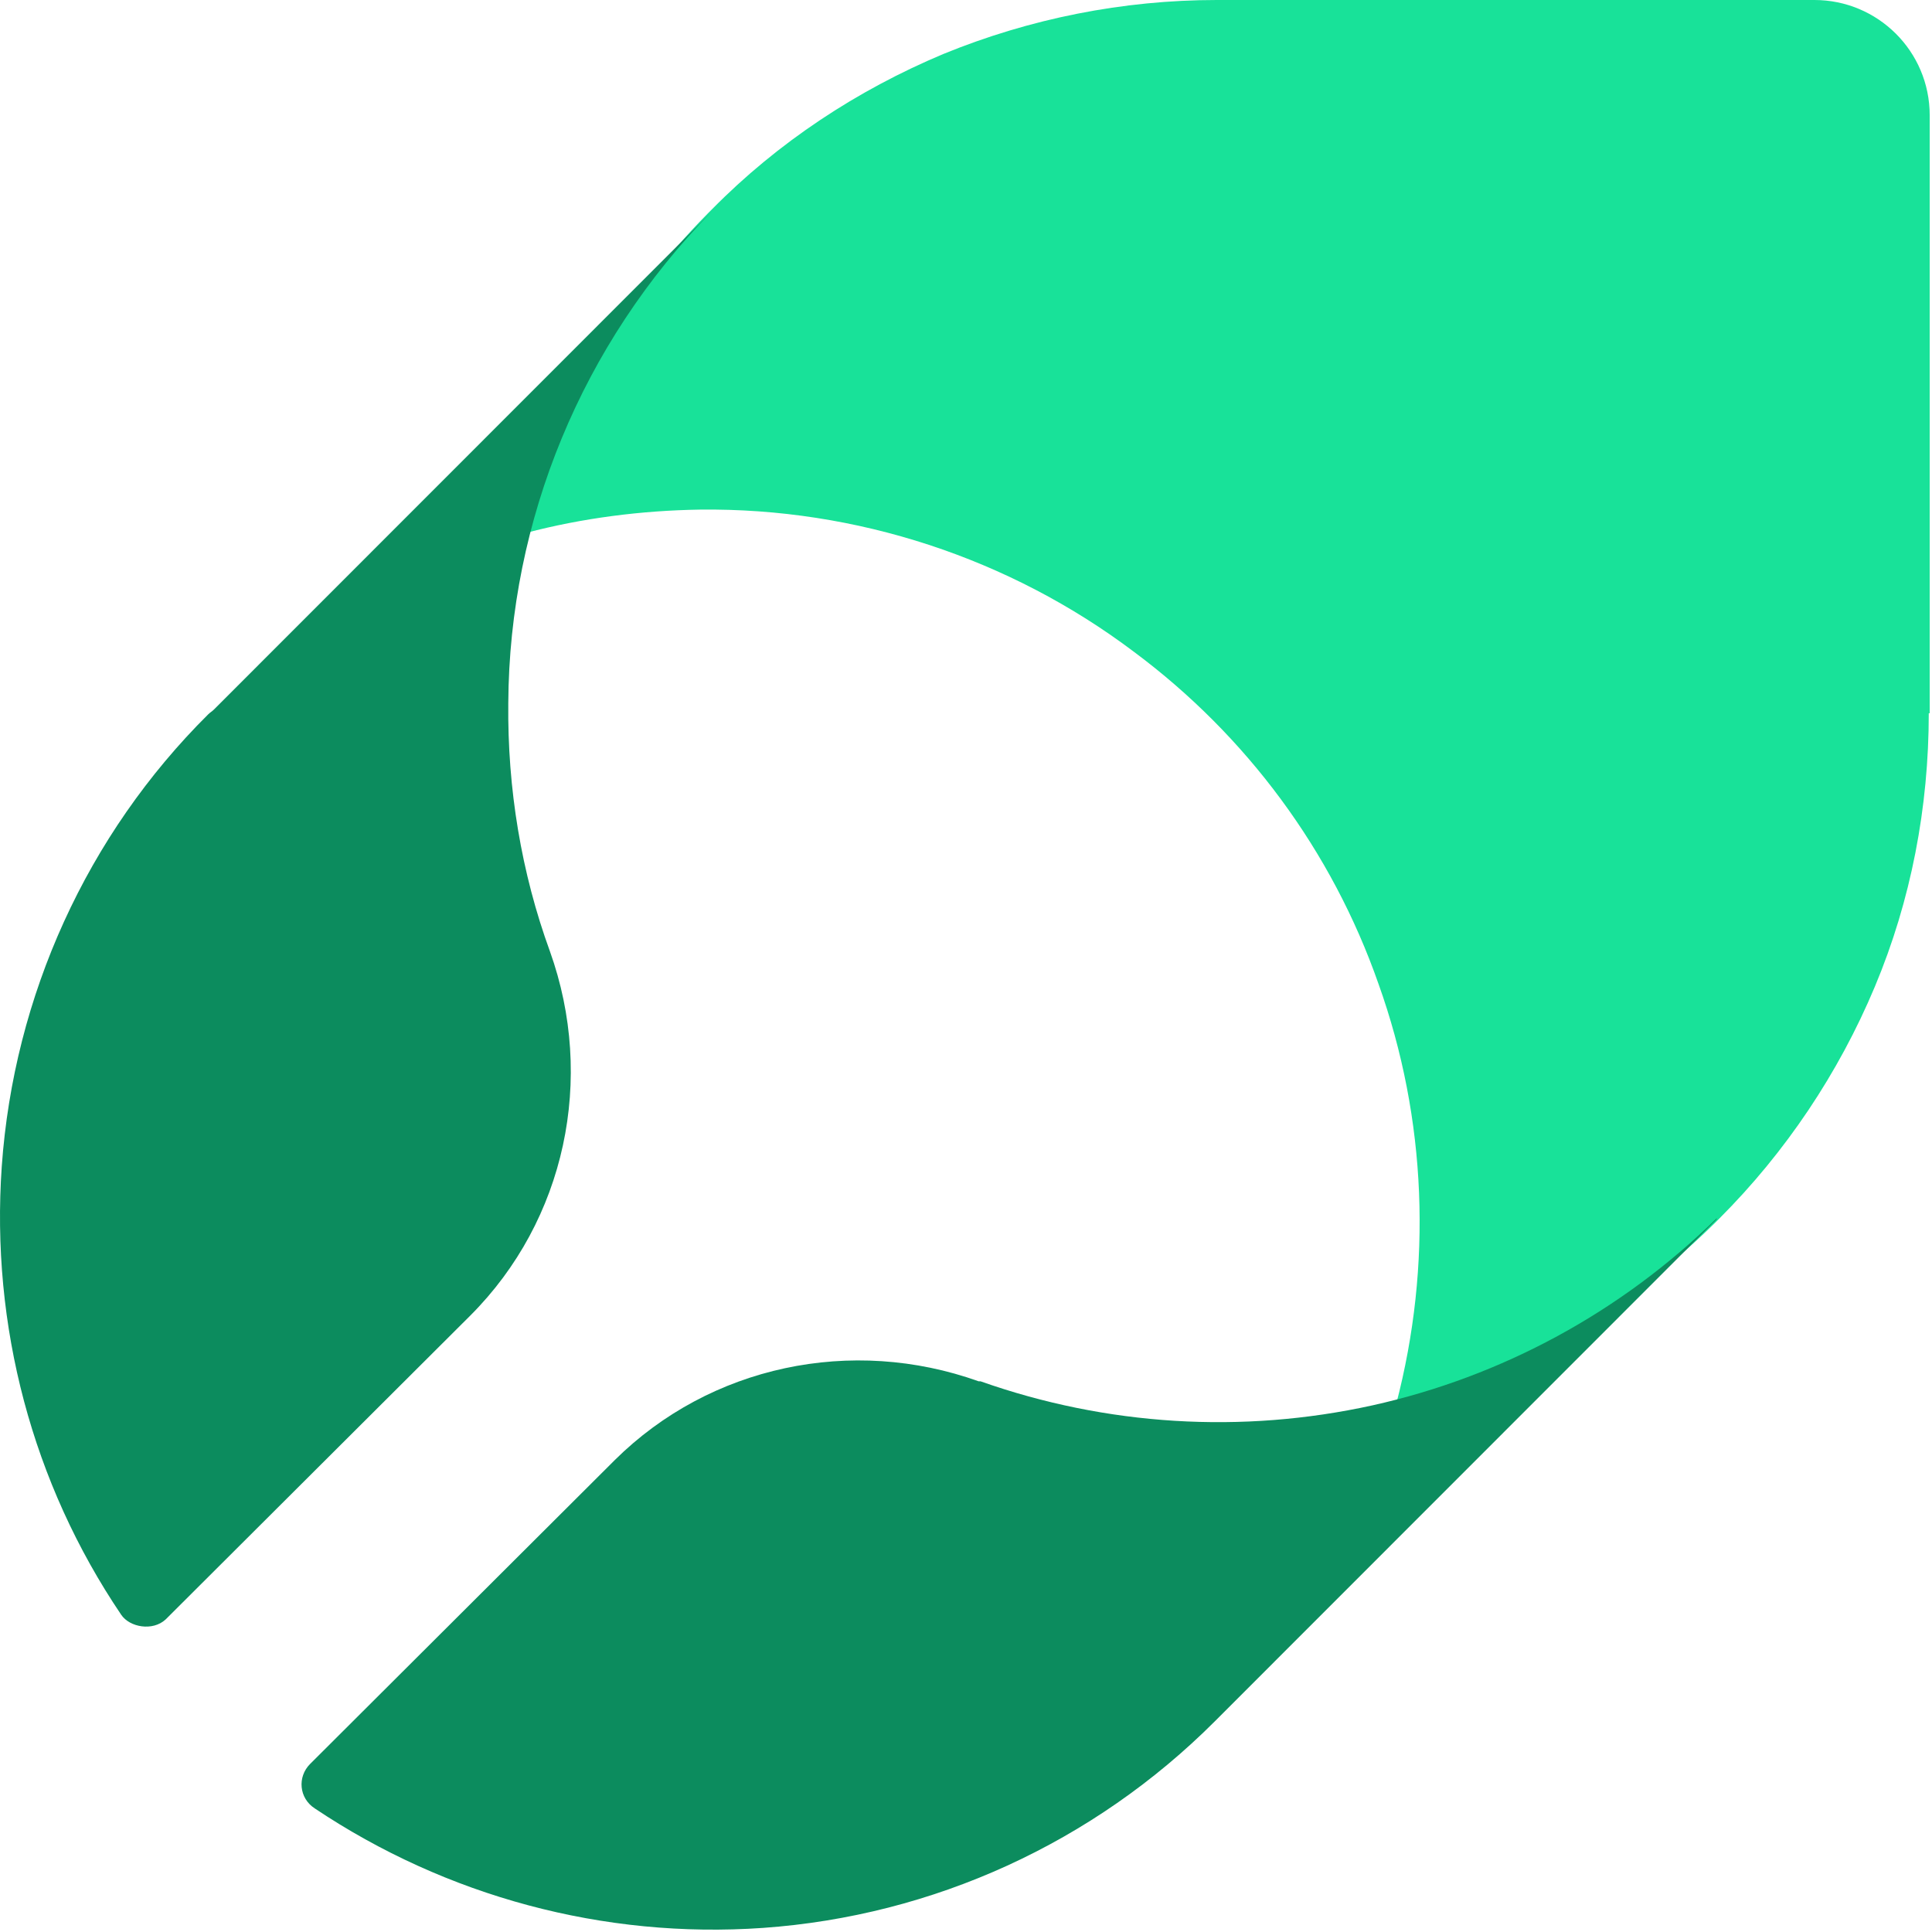
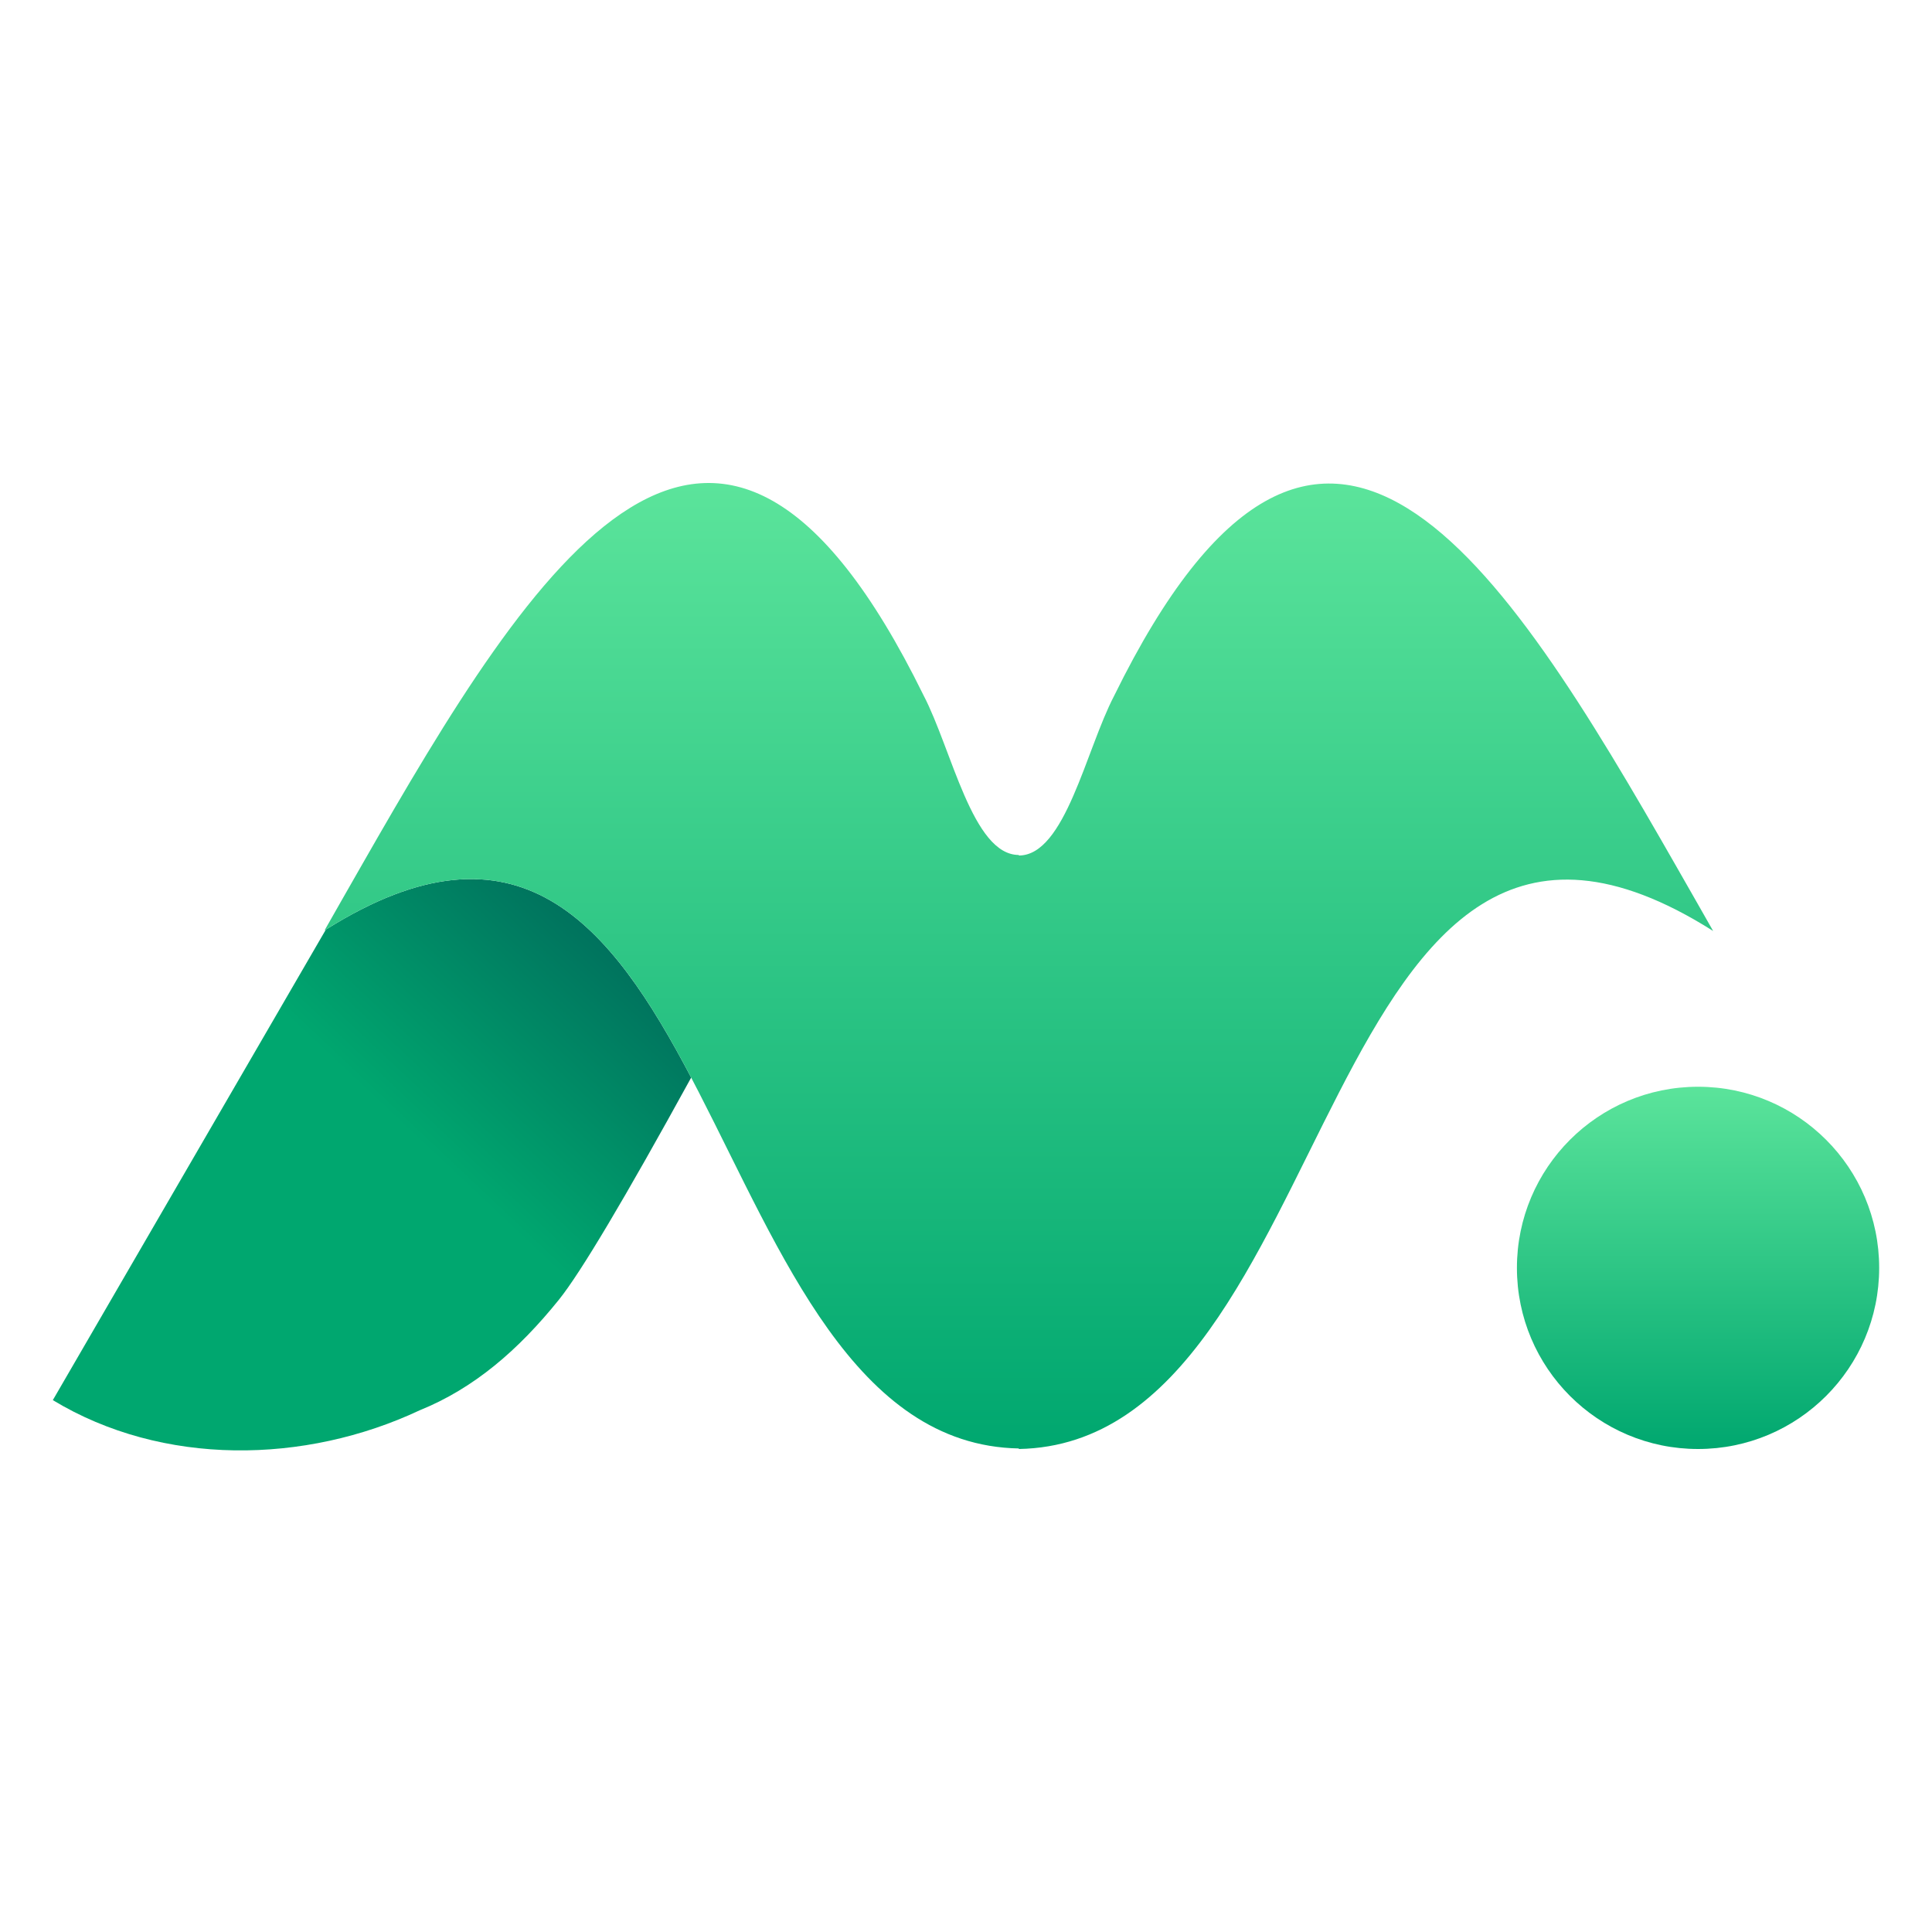
- <svg xmlns="http://www.w3.org/2000/svg" width="502" height="502" viewBox="0 0 502 502" fill="none">
-   <path d="M501.402 185.33V29.962C501.402 13.29 487.876 0 471.453 0H316.156C291.763 0 267.611 4.832 245.15 14.014C222.689 23.438 202.16 36.969 185.012 54.367L183.804 55.575C161.101 78.53 144.92 107.042 136.708 138.454C151.441 134.588 166.656 132.655 181.871 132.413C222.447 131.93 262.298 144.978 294.661 169.383C323.885 191.13 346.104 221.092 358.18 255.645C370.739 290.681 372.188 328.859 362.769 364.862C393.925 356.647 422.666 340.457 445.611 317.744L446.818 316.536C463.966 299.38 477.732 278.841 487.151 256.37C496.571 233.898 501.16 209.735 501.16 185.33H501.402Z" fill="#18E299" />
-   <path d="M132.071 182.706C132.312 135.044 151.32 89.307 184.764 55.125L55.557 184.391C55.076 184.873 54.594 185.113 54.113 185.595C22.593 216.888 3.586 258.774 0.458 303.066C-2.43 344.47 8.397 385.392 31.496 419.575C33.699 422.835 39.677 423.907 43.046 420.778L122.206 341.822C146.989 317.028 154.689 280.198 142.899 247.219C135.44 226.758 131.831 204.852 132.071 182.706Z" fill="#0C8C5E" />
-   <path d="M446.067 316.547C421.284 340.86 390.245 357.71 356.56 365.172C322.634 372.635 287.506 370.468 254.783 358.914C254.783 358.914 254.542 358.914 254.301 358.914C221.338 347.118 184.525 354.821 159.742 379.375L80.581 458.331C77.212 461.701 77.694 467.238 81.784 469.885C115.95 492.754 156.855 503.827 198.24 500.938C242.512 497.809 284.137 478.792 315.656 447.258L316.859 446.054L446.067 316.788V316.547Z" fill="#0C8C5E" />
+ <svg xmlns="http://www.w3.org/2000/svg" width="256" height="256" viewBox="0 0 256 256" fill="none">
+   <path d="M43.176 123.179C68.756 107.091 80.918 122.509 91.584 142.787C82.758 158.858 76.918 168.665 74.066 172.209C68.686 178.894 62.818 183.956 55.601 186.876C40.428 194.007 21.566 194.34 7 185.524L43.176 123.179Z" fill="url(#paint0_linear)" />
+   <path fill-rule="evenodd" clip-rule="evenodd" d="M222.155 114.863C199.02 74.385 175.105 36.249 147.634 92.191C143.875 99.383 141.136 113.359 135 113.359V113.288C128.864 113.288 126.125 99.312 122.367 92.12C94.895 36.178 70.98 74.314 47.845 114.792C46.104 117.845 44.431 120.758 43 123.29C96.019 89.727 91.555 191.123 135 191.929V192C178.446 191.194 173.981 89.798 227 123.36C225.57 120.829 223.897 117.916 222.155 114.863" fill="url(#paint1_linear)" />
+   <path fill-rule="evenodd" clip-rule="evenodd" d="M225 192C238.254 192 249 181.254 249 168C249 154.746 238.254 144 225 144C211.746 144 201 154.746 201 168C201 181.254 211.746 192 225 192" fill="url(#paint2_linear)" />
+   <defs>
+     <linearGradient id="paint0_linear" x1="76" y1="83.895" x2="32.761" y2="129.812" gradientUnits="userSpaceOnUse">
+       <stop stop-color="#004B50" />
+       <stop offset="1" stop-color="#00A76F" />
+     </linearGradient>
+     <linearGradient id="paint1_linear" x1="43" y1="64" x2="43" y2="192" gradientUnits="userSpaceOnUse">
+       <stop stop-color="#5BE49B" />
+       <stop offset="1" stop-color="#00A76F" />
+     </linearGradient>
+     <linearGradient id="paint2_linear" x1="201" y1="144" x2="201" y2="192" gradientUnits="userSpaceOnUse">
+       <stop stop-color="#5BE49B" />
+       <stop offset="1" stop-color="#00A76F" />
+     </linearGradient>
+   </defs>
</svg>
